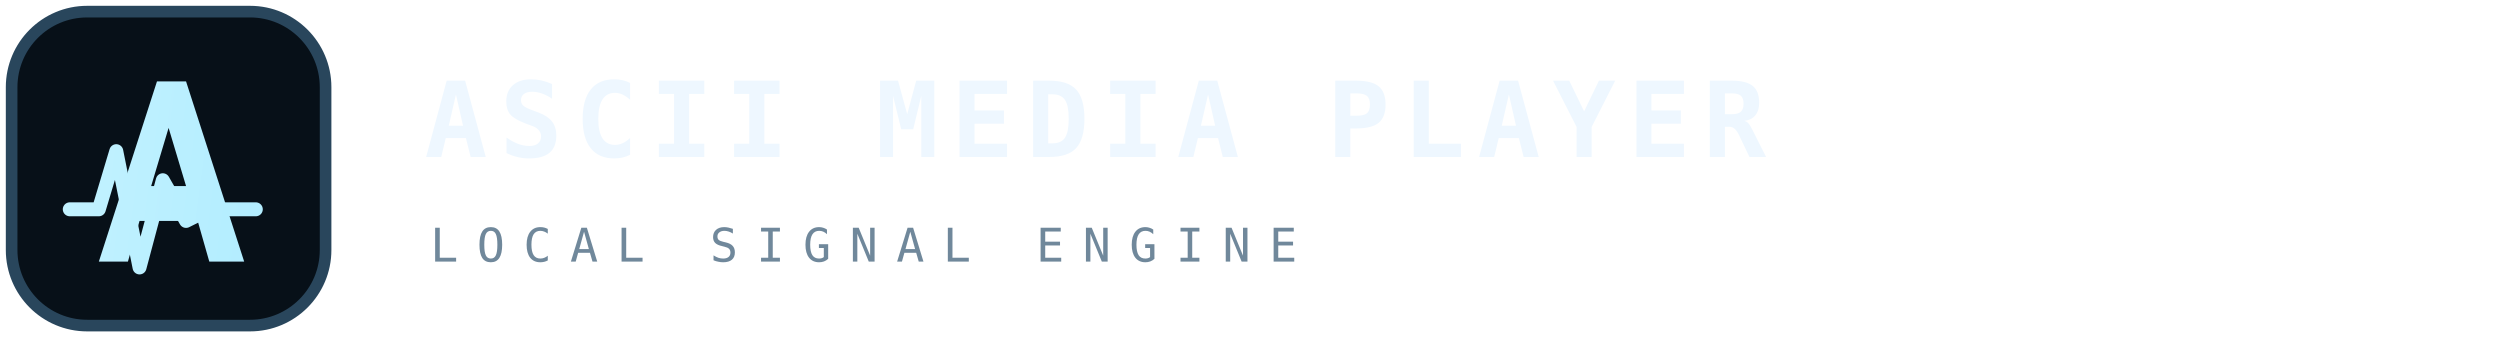
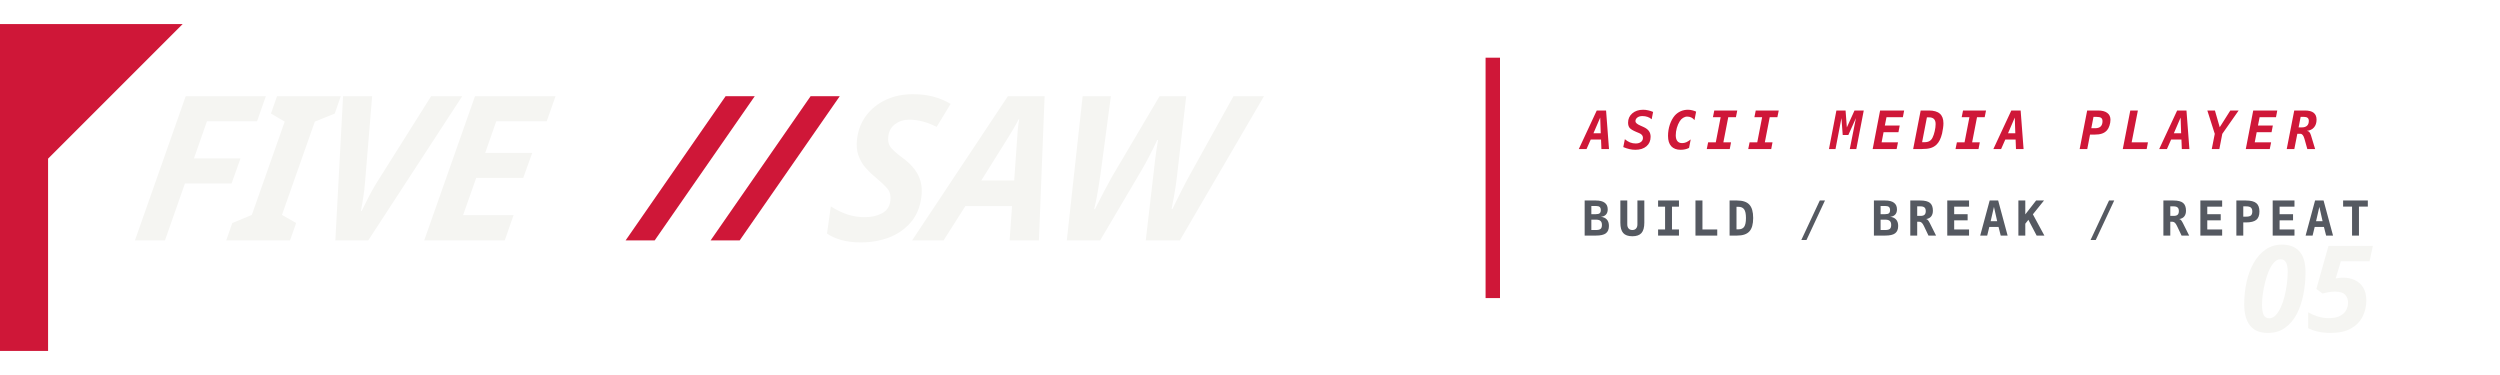
- <svg xmlns="http://www.w3.org/2000/svg" viewBox="0 0 430 58" role="img" aria-labelledby="title">
-   <defs>
-     <linearGradient id="g" x1="0" y1="0" x2="430" y2="58" gradientUnits="userSpaceOnUse">
-       <stop stop-color="#c9f4ff" />
-       <stop offset=".45" stop-color="#70d8ff" />
-       <stop offset="1" stop-color="#718dff" />
-     </linearGradient>
-   </defs>
-   <g fill="none" stroke="url(#g)" stroke-linecap="round" stroke-linejoin="round">
-     <rect x="2" y="2" width="54" height="54" rx="13" fill="#071018" stroke="#29465c" stroke-width="2" />
-     <path d="M12 36h5l3-10 4 20 4-15 4 7 4-2h8" stroke-width="2.4" />
-     <path d="M17 45 27 14h5l10 31h-6l-2-7H24l-2 7h-5Zm9-13h6l-3-10-3 10Z" fill="url(#g)" stroke="none" />
+ <svg xmlns="http://www.w3.org/2000/svg" viewBox="0 0 520 78" role="img" aria-label="FiveSaw ASCII Media Player">
+   <rect width="520" height="78" fill="none" />
+   <path d="M0 5h10v68H0zM10 5h28L10 33z" fill="#cf1738" />
+   <g transform="skewX(-8)">
+     <text x="34" y="50" fill="#f5f5f2" font-family="Arial Black,Impact,sans-serif" font-size="42" font-style="italic" font-weight="900" letter-spacing="-1">FIVE</text>
+     <text x="139" y="50" fill="#cf1738" font-family="Arial Black,Impact,sans-serif" font-size="42" font-style="italic" font-weight="900">//</text>
+     <text x="178" y="50" fill="#f5f5f2" font-family="Arial Black,Impact,sans-serif" font-size="42" font-style="italic" font-weight="900" letter-spacing="-1">SAW</text>
  </g>
-   <text x="73" y="27" fill="#eef7ff" font-family="ui-monospace, SFMono-Regular, Menlo, Consolas, monospace" font-size="18" font-weight="700" letter-spacing="2.1">ASCII MEDIA PLAYER</text>
-   <text x="74" y="45" fill="#70889b" font-family="ui-monospace, SFMono-Regular, Menlo, Consolas, monospace" font-size="8" letter-spacing="3.2">LOCAL SIGNAL ENGINE</text>
+   <rect x="309" y="12" width="3" height="50" fill="#cf1738" />
+   <text x="329" y="31" fill="#cf1738" font-family="monospace" font-size="11" font-style="italic" font-weight="700" letter-spacing="2">ASCII MEDIA PLAYER</text>
+   <text x="329" y="49" fill="#555961" font-family="monospace" font-size="10" font-weight="700" letter-spacing="1.5">BUILD / BREAK / REPEAT</text>
+   <text x="466" y="69" fill="#f5f5f2" font-family="Arial Black,Impact,sans-serif" font-size="25" font-style="italic" font-weight="900">05</text>
</svg>
